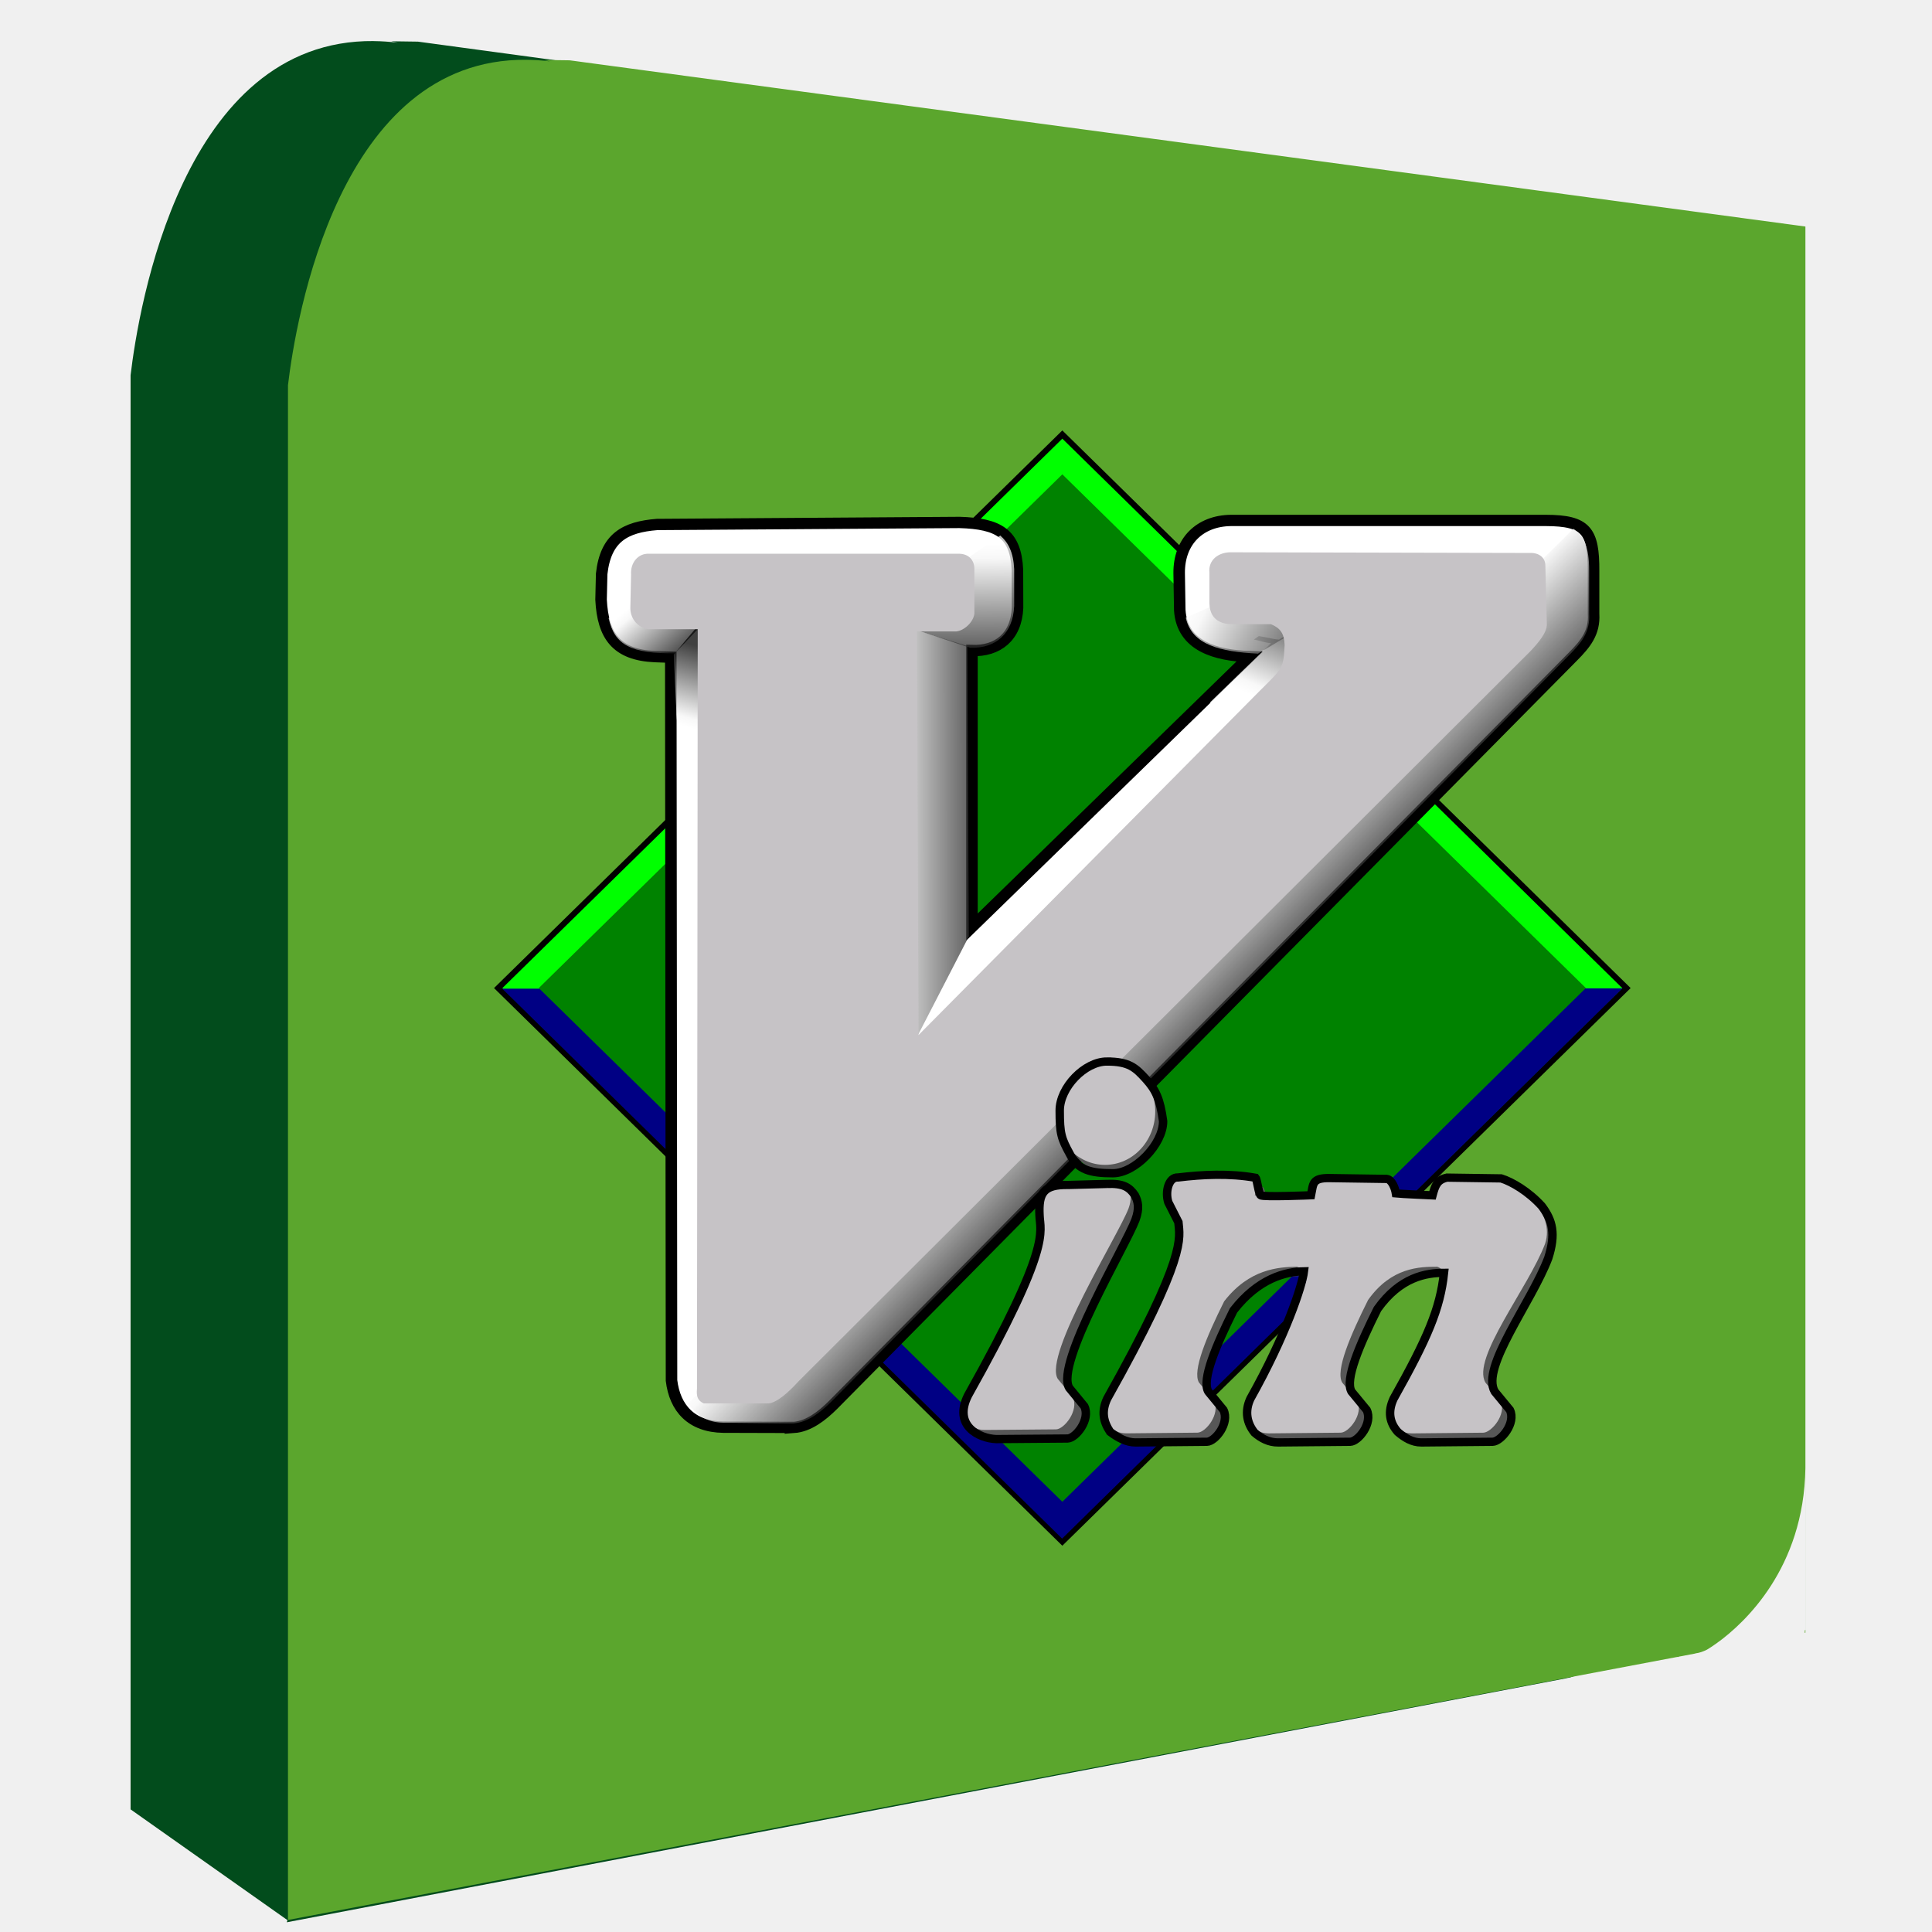
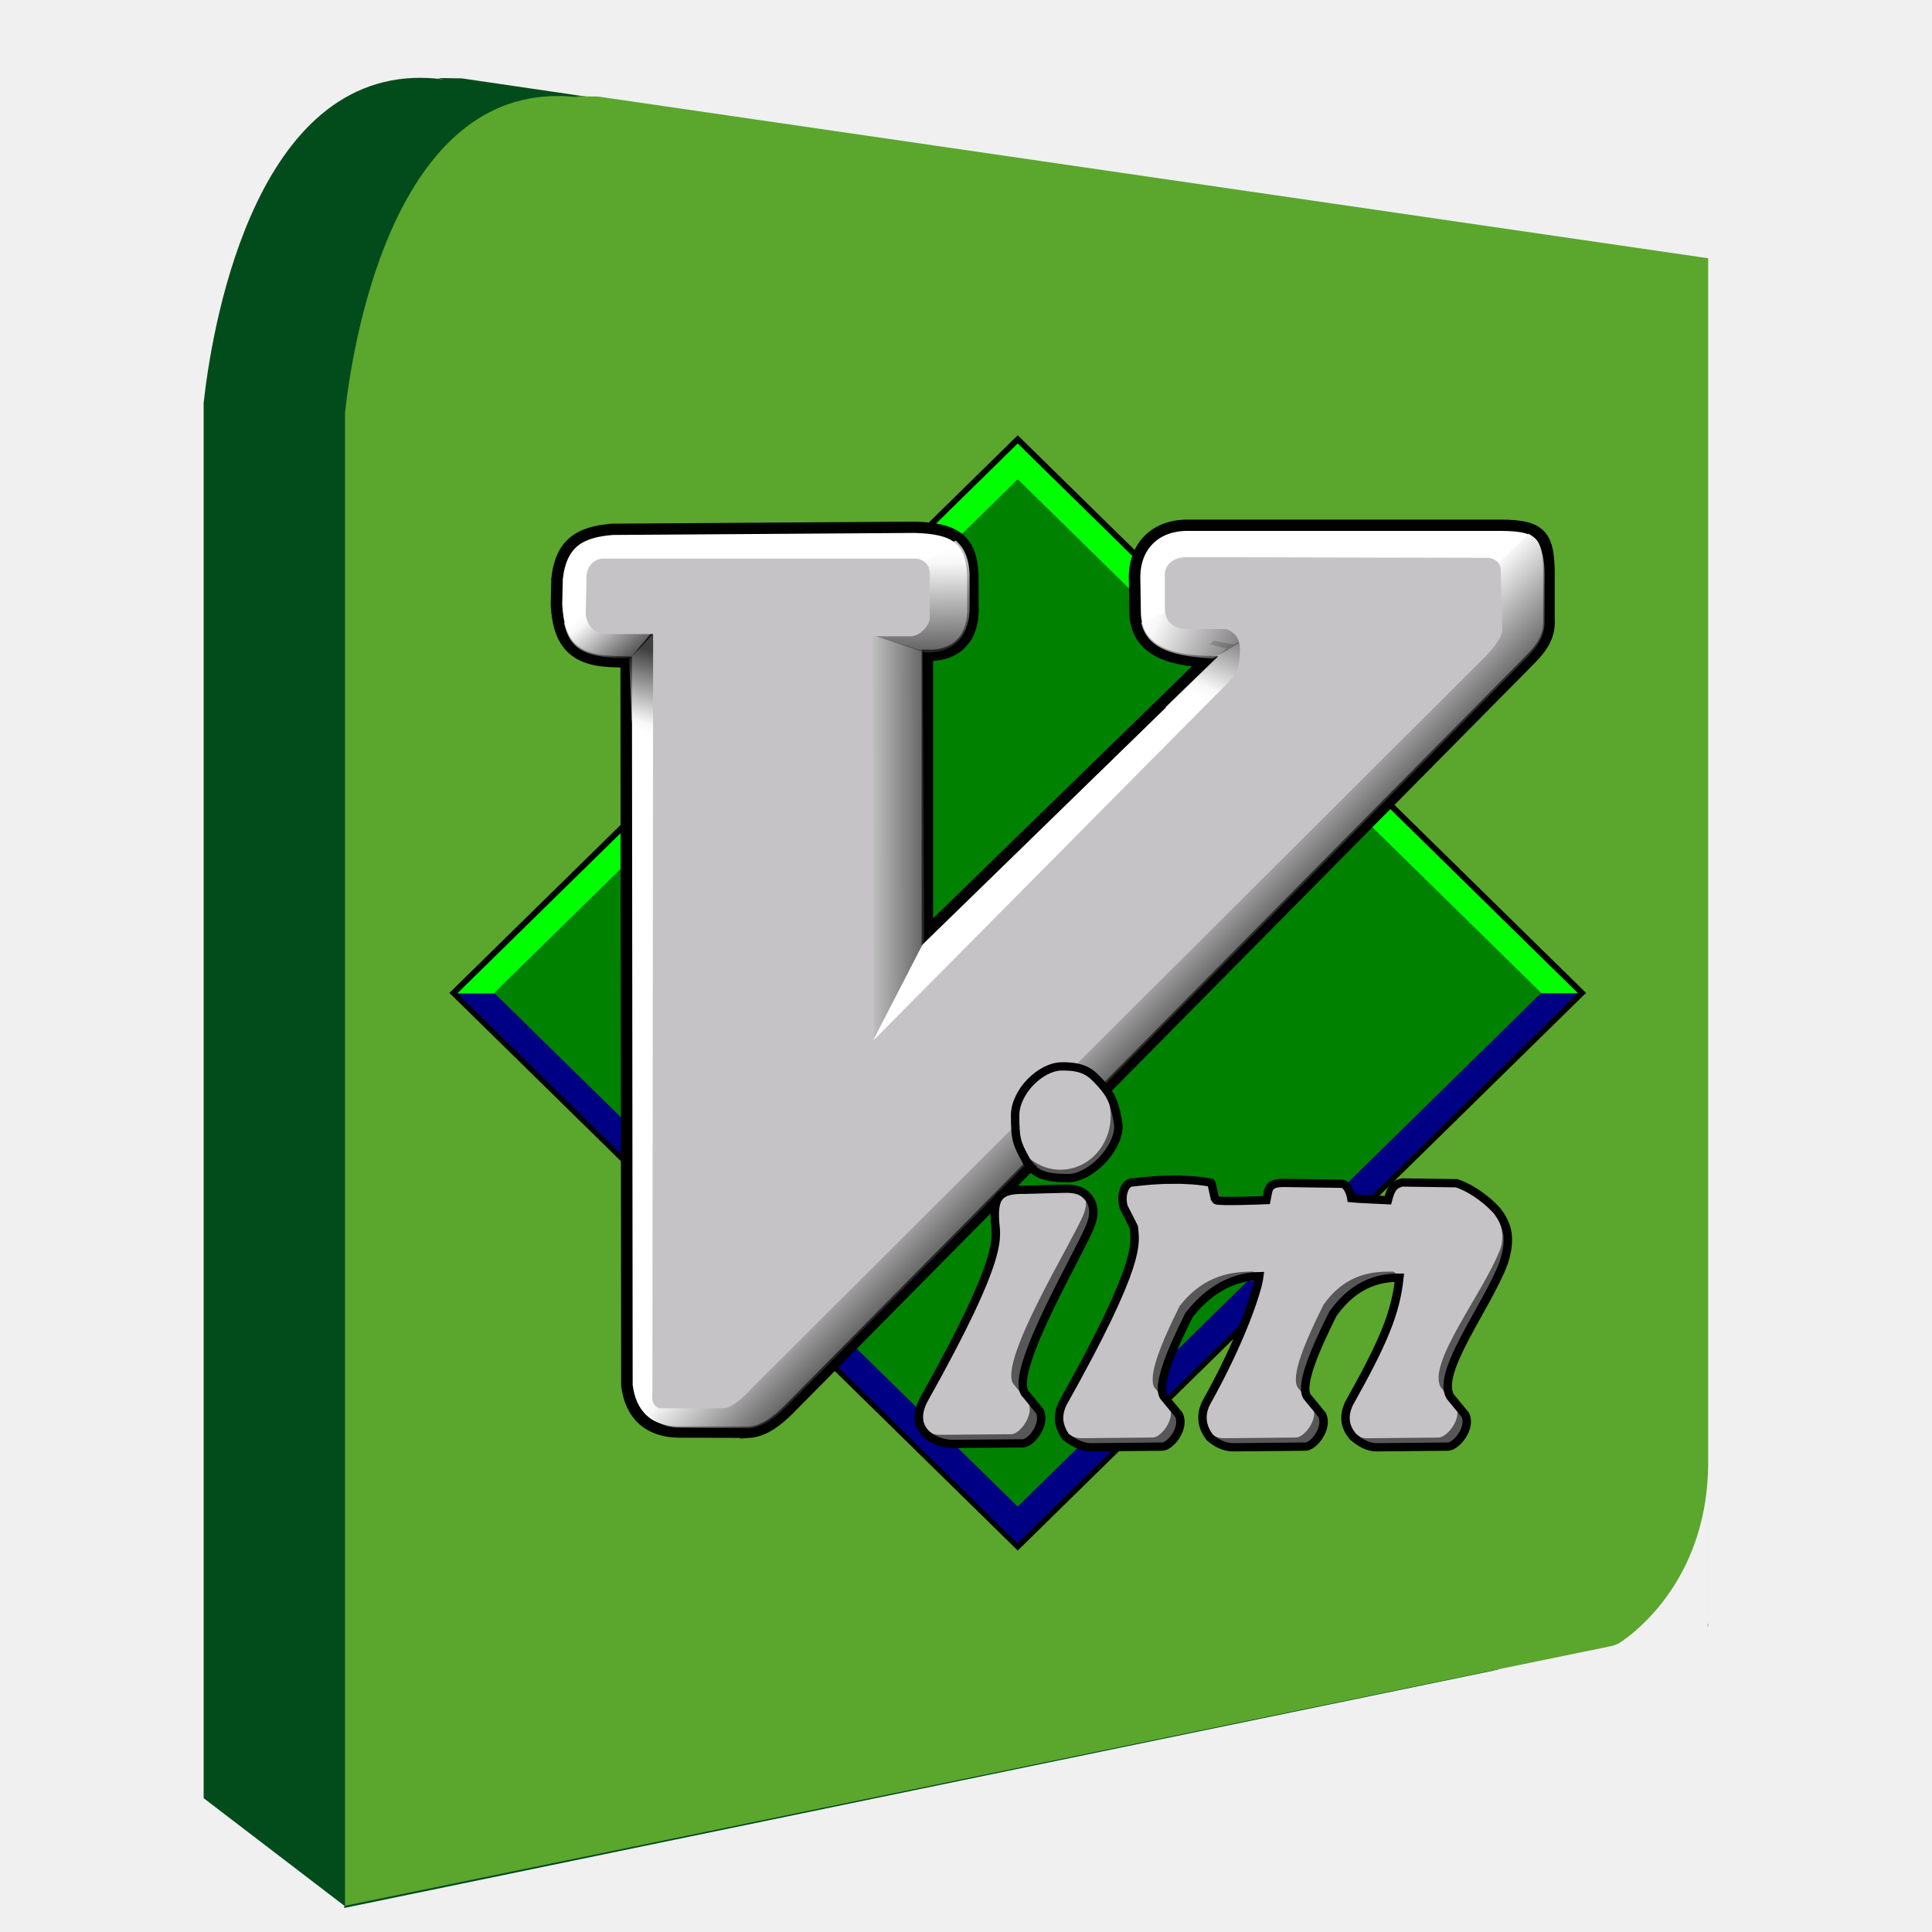
<svg xmlns="http://www.w3.org/2000/svg" xmlns:xlink="http://www.w3.org/1999/xlink" width="687.5" height="687.5" id="svg2" version="1.1">
  <defs id="defs4">
    <linearGradient gradientUnits="userSpaceOnUse" gradientTransform="scale(0.9943081,1.005724)" xlink:href="#linearGradient854" id="linearGradient857" x1="279.122" y1="547.958" x2="275.04" y2="543.906" />
    <linearGradient id="linearGradient854">
      <stop style="stop-color:#000000;stop-opacity:1;" offset="0" id="stop855" />
      <stop style="stop-color:#f5f5f5;stop-opacity:1;" offset="0.878" id="stop877" />
      <stop style="stop-color:#fff;stop-opacity:1;" offset="1" id="stop856" />
    </linearGradient>
    <linearGradient gradientUnits="userSpaceOnUse" gradientTransform="scale(0.3620264,2.762229)" xlink:href="#linearGradient854" id="linearGradient863" x1="737.87" y1="197.218" x2="723.666" y2="197.266" />
    <linearGradient id="linearGradient4120">
      <stop style="stop-color:#000000;stop-opacity:1;" offset="0" id="stop4122" />
      <stop style="stop-color:#f5f5f5;stop-opacity:1;" offset="0.878" id="stop4124" />
      <stop style="stop-color:#fff;stop-opacity:1;" offset="1" id="stop4126" />
    </linearGradient>
    <linearGradient gradientUnits="userSpaceOnUse" gradientTransform="scale(1.079113,0.9266869)" xlink:href="#linearGradient854" id="linearGradient875" x1="247.917" y1="577.096" x2="247.849" y2="571.183" />
    <linearGradient id="linearGradient4129">
      <stop style="stop-color:#000000;stop-opacity:1;" offset="0" id="stop4131" />
      <stop style="stop-color:#f5f5f5;stop-opacity:1;" offset="0.878" id="stop4133" />
      <stop style="stop-color:#fff;stop-opacity:1;" offset="1" id="stop4135" />
    </linearGradient>
    <linearGradient gradientUnits="userSpaceOnUse" gradientTransform="scale(0.8725844,1.146021)" xlink:href="#linearGradient854" id="linearGradient904" x1="432.776" y1="444.338" x2="431.517" y2="448.109" />
    <linearGradient id="linearGradient4138">
      <stop style="stop-color:#000000;stop-opacity:1;" offset="0" id="stop4140" />
      <stop style="stop-color:#f5f5f5;stop-opacity:1;" offset="0.878" id="stop4142" />
      <stop style="stop-color:#fff;stop-opacity:1;" offset="1" id="stop4144" />
    </linearGradient>
    <linearGradient gradientUnits="userSpaceOnUse" gradientTransform="scale(1.438965,0.694944)" xlink:href="#linearGradient854" id="linearGradient881" x1="196.804" y1="764.653" x2="192.158" y2="763.53" />
    <linearGradient id="linearGradient4147">
      <stop style="stop-color:#000000;stop-opacity:1;" offset="0" id="stop4149" />
      <stop style="stop-color:#f5f5f5;stop-opacity:1;" offset="0.878" id="stop4151" />
      <stop style="stop-color:#fff;stop-opacity:1;" offset="1" id="stop4153" />
    </linearGradient>
    <linearGradient gradientUnits="userSpaceOnUse" gradientTransform="scale(1.307569,0.7647782)" xlink:href="#linearGradient854" id="linearGradient907" x1="195.598" y1="696.409" x2="193.063" y2="694.714" />
    <linearGradient id="linearGradient4156">
      <stop style="stop-color:#000000;stop-opacity:1;" offset="0" id="stop4158" />
      <stop style="stop-color:#f5f5f5;stop-opacity:1;" offset="0.878" id="stop4160" />
      <stop style="stop-color:#fff;stop-opacity:1;" offset="1" id="stop4162" />
    </linearGradient>
    <linearGradient gradientUnits="userSpaceOnUse" gradientTransform="scale(0.5006099,1.997563)" xlink:href="#linearGradient854" id="linearGradient908" x1="508.59" y1="267.28" x2="508.456" y2="269.141" />
    <linearGradient id="linearGradient4165">
      <stop style="stop-color:#000000;stop-opacity:1;" offset="0" id="stop4167" />
      <stop style="stop-color:#f5f5f5;stop-opacity:1;" offset="0.878" id="stop4169" />
      <stop style="stop-color:#fff;stop-opacity:1;" offset="1" id="stop4171" />
    </linearGradient>
  </defs>
  <g id="layer1" transform="translate(-15.53438,-237.4466)">
-     <g id="g3941" transform="matrix(0.3794962,0,0,0.4707891,822.7965,1536.693)">
+     <g id="g3941" transform="matrix(0.3409032,0,0,0.4580218,771.4271,1514.932)">
      <path id="path3914" d="m -1776.719,-2728.688 c -179.649,-1.374 -220.627,202.177 -228.031,252.625 l 0,1083.969 147.094,83.719 -0.625,1.625 1199.906,-184.438 -0.469,-0.031 c 4.013,-0.344 7.87,-1.531 11.219,-2.906 0.174,-0.082 0.189,-0.07 0.5,-0.219 1.611,-0.776 5.02,-2.499 9.594,-5.187 0.553,-0.383 0.906,-0.688 0.906,-0.688 l -0.156,0.219 c 24.888,-14.807 81.954,-57.139 83.406,-134.969 l 0,125.531 -0.438,0.063 -0.25,2.125 0.719,-0.094 0,-1091.844 -1181.937,-129.062 -25.063,-0.281 6.219,1.094 c -7.768,-0.757 -15.291,-1.163 -22.594,-1.219 l 0,-0.031 z" style="fill:#024c1c;fill-opacity:1;stroke-width:10;stroke-miterlimit:4" />
      <path id="rect3092" d="m -1633.594,-2714.531 c -176.117,-1.337 -216.304,196.799 -223.562,245.906 l 0,1160.125 1319.906,-201.438 -0.438,-0.031 c 3.934,-0.335 7.717,-1.474 11,-2.812 0.171,-0.079 0.164,-0.073 0.469,-0.219 1.579,-0.756 4.922,-2.446 9.406,-5.062 0.542,-0.373 0.906,-0.656 0.906,-0.656 l -0.156,0.219 c 24.398,-14.413 80.326,-55.645 81.75,-131.406 l 0,122.219 -0.406,0.063 -0.25,2.062 0.688,-0.094 0,-1062.844 -1158.688,-125.625 -24.562,-0.281 6.094,1.062 c -7.615,-0.737 -14.997,-1.133 -22.156,-1.187 z" style="fill:#5ba62d;fill-opacity:1;stroke-width:10;stroke-miterlimit:4" />
    </g>
-     <g transform="matrix(0.6000031,0,0,0.5887473,185.6352,386.3701)" id="g4077">
+     <g transform="matrix(0.6000031,0,0,0.5887473,169.7635,388.0927)" id="g4077">
      <rect transform="matrix(9.658169,9.658169,-9.658169,9.658169,-4673.626,-6841.97)" y="94.687" x="614.472" height="34.898" width="34.898" id="rect830" style="fill-rule:evenodd;stroke:#000000;stroke-width:0" />
      <rect transform="matrix(9.22721,9.22721,-9.22721,9.22721,2203.223,-7269.031)" y="495.16" x="293.942" height="35.989" width="35.989" id="rect827" style="fill:#00ff00;fill-rule:evenodd;stroke:#000000;stroke-width:0" />
      <path transform="matrix(13.65871,0,0,13.65871,-4673.626,-6841.97)" id="path829" d="m 391.863,526.143 -24.329,24.347 -24.311,-24.336 48.64,-0.011 z" style="fill:#000084;fill-rule:evenodd;stroke:#000000;stroke-width:0" />
      <rect transform="matrix(9.22721,9.22721,-9.22721,9.22721,2203.223,-7269.031)" y="496.329" x="295.111" height="33.65" width="33.65" id="rect826" style="fill:#008200;fill-rule:evenodd;stroke:#000000;stroke-width:0" />
      <path transform="matrix(13.65871,0,0,13.65871,-3345.564,-7154.425)" id="path844" d="m 258.65,568.447 c 0.644,-0.047 1.224,-0.507 1.709,-0.999 l 32.12,-33.11 c 0.554,-0.566 0.95,-1.069 0.9,-1.889 l 0,-1.896 c 0.01,-1.787 -0.33,-2.238 -2.069,-2.243 l -13.676,0 c -1.354,0.016 -2.263,0.923 -2.249,2.339 l 0.026,1.63 c 0.099,1.609 1.598,2.009 3.033,2.058 l -12.056,11.966 0,-12.236 c 1.105,0.038 1.924,-0.592 1.979,-1.889 l -0.005,-1.683 c -0.074,-1.61 -0.817,-2.044 -2.514,-2.096 l -13.136,0.09 c -1.384,0.114 -2.228,0.577 -2.403,2.186 l -0.026,1.143 c 0.08,1.603 0.669,2.443 2.339,2.519 l 0.688,0.026 0.032,32.004 c 0.145,1.231 0.863,2.048 2.249,2.069 l 3.06,0.009 z" style="fill:#ffffff;fill-rule:evenodd;stroke:#000000;stroke-width:0.5" />
      <path transform="matrix(13.65871,0,0,13.65871,-3345.564,-7154.425)" id="path853" d="m 292.501,528.68 -38.451,38.716 c 0.372,0.447 0.759,0.829 1.537,0.841 l 3.048,0.031 c 0.641,-0.046 1.197,-0.505 1.679,-0.995 l 31.97,-32.965 c 0.552,-0.563 0.952,-1.049 0.902,-1.866 l 0,-1.897 c 0.006,-1.055 -0.227,-1.562 -0.684,-1.866 z" style="fill:url(#linearGradient857);fill-opacity:0.75;fill-rule:evenodd;stroke-width:0.375" />
      <path transform="matrix(13.65871,0,0,13.65871,-3345.564,-7154.425)" id="path865" d="m 263.928,551.311 2.323,-4.59 -0.064,-12.853 -2.319,-0.74 0.06,18.182 z" style="fill:url(#linearGradient863);fill-opacity:0.75;fill-rule:evenodd;stroke-width:0.375" />
      <path transform="matrix(13.65871,0,0,13.65871,-3345.564,-7154.425)" id="path874" d="m 267.616,528.979 -5.18,3.665 3.877,1.302 0.03,0 c 1.055,0.024 1.825,-0.603 1.878,-1.848 l 0,-1.636 c -0.034,-0.737 -0.254,-1.175 -0.606,-1.484 z" style="fill:url(#linearGradient875);fill-opacity:0.75;fill-rule:evenodd;stroke-width:0.25" />
      <path transform="matrix(13.65871,0,0,13.65871,-4673.626,-6841.97)" id="path903" d="m 380.733,507.583 -1.094,0.688 0.812,0.312 0.281,-1 z m -0.281,1 -3.5,2.125 c -0.272,-0.02 -0.574,-0.111 -0.875,-0.156 l -0.219,0.156 c 0.26,0.038 0.485,0.147 0.75,0.156 l -2.656,2.625 4.375,3 2.125,-7.906 z" style="fill:url(#linearGradient904);fill-opacity:0.75;fill-rule:evenodd;stroke-width:0.125" />
      <path transform="matrix(13.65871,0,0,13.65871,-3345.564,-7154.425)" id="path880" d="m 279.296,530.989 -3.623,1.624 c 0.262,1.215 1.496,1.504 3.133,1.592 l 3.527,-2.145 -3.037,-1.071 z" style="fill:url(#linearGradient881);fill-opacity:0.75;fill-rule:evenodd;stroke-width:0.375" />
      <path transform="matrix(13.65871,0,0,13.65871,-3345.564,-7154.425)" id="path905" d="m 254.107,531.07 -3.496,1.561 c 0.262,1.215 0.987,1.568 2.879,1.56 l 3.4,-3.672 -2.782,0.551 z" style="fill:url(#linearGradient907);fill-opacity:0.75;fill-rule:evenodd;stroke-width:0.375" />
      <path transform="matrix(13.65871,0,0,13.65871,-3345.564,-7154.425)" id="path906" d="m 255.587,531.645 -2.147,2.593 0.112,2.523 c -0.024,0.348 0.532,4.795 1.048,3.038 0.516,-1.757 0.635,-8.348 0.988,-8.155 z" style="fill:url(#linearGradient908);fill-opacity:0.75;fill-rule:evenodd;stroke-width:0.125" />
      <path transform="matrix(13.65871,0,0,13.65871,-3345.564,-7154.425)" id="path846" d="m 257.551,567.383 c 0.37,-0.033 0.87,-0.49 1.306,-0.979 l 31.777,-32.306 c 0.348,-0.381 0.727,-0.823 0.716,-1.204 l -0.064,-2.585 c 0,-0.337 -0.26,-0.581 -0.685,-0.559 l -12.923,-0.03 c -0.555,-0.022 -1.044,0.316 -0.979,0.914 l 0,1.353 c 0.022,0.818 0.652,0.936 1.098,0.914 l 1.575,0.002 c 0.413,0.174 0.571,0.416 0.592,0.916 -0.051,1.03 -0.073,1.013 -1.057,2.008 l -14.842,15.258 -0.064,-17.864 1.712,0 c 0.316,-0.033 0.726,-0.387 0.78,-0.778 l 0,-2.007 c -0.011,-0.381 -0.25,-0.664 -0.718,-0.653 l -13.406,0 c -0.49,-0.022 -0.816,0.413 -0.783,0.914 l -0.032,1.486 c -0.002,0.5 0.358,0.897 0.815,0.941 l 2.112,0 -0.033,33.606 c -0.033,0.348 0.033,0.533 0.294,0.653 l 2.807,-1e-5 z" style="fill:#c6c3c6;fill-rule:evenodd;stroke-width:0.25" />
      <g style="fill:#575757" transform="matrix(13.65871,0,0,13.65871,-4672.139,-6838.184)" id="g1043">
        <path transform="matrix(1.05359,0,0,1.05359,-34.64671,-9.32383)" d="m 385.804,513.514 c 0,1.242 -0.926,2.249 -2.069,2.249 -1.143,0 -2.069,-1.007 -2.069,-2.249 0,-1.242 0.926,-2.249 2.069,-2.249 1.143,0 2.069,1.007 2.069,2.249 z" id="path1044" style="fill:#575757;fill-opacity:1;fill-rule:evenodd;stroke:none" />
        <path transform="translate(46.57018,-30.91955)" id="path1045" d="m 316.995,575.201 c 3.666,-6.658 3.127,-7.22 3.104,-7.963 -0.052,-0.99 0.165,-1.372 1.26,-1.35 l 1.665,-0.045 c 1.012,-0.045 1.35,0.315 1.08,1.08 -0.432,1.166 -3.695,6.468 -3.078,7.539 l 0.656,0.817 c 0.277,0.581 -0.369,1.416 -0.728,1.424 l -3.103,0.026 c -0.757,0.008 -1.2,-0.772 -0.855,-1.53 z" style="fill:#575757;fill-opacity:1;fill-rule:evenodd;stroke:none" />
        <path transform="translate(46.57018,-30.91955)" id="path1046" d="m 329.573,565.571 c -1.144,-0.207 -2.31,-0.144 -3.364,-0.014 -0.412,-0.03 -0.574,0.639 -0.424,1.104 l 0.438,0.875 c 0.056,0.706 0.41,1.449 -3.094,7.812 -0.345,0.757 0.118,1.539 0.875,1.531 l 3.094,-0.031 c 0.359,-0.008 0.995,-0.825 0.719,-1.406 l -0.656,-0.812 c -0.298,-0.517 0.337,-2.045 1.094,-3.594 1.093,-1.436 2.356,-1.517 3.156,-1.531 0.239,0.054 0.336,0.328 0.406,0.625 -0.405,1.11 -0.924,2.413 -2.469,5.219 -0.345,0.757 0.086,1.539 0.844,1.531 l 3.125,-0.031 c 0.359,-0.008 0.996,-0.825 0.719,-1.406 l -0.656,-0.812 c -0.303,-0.525 0.353,-2.084 1.125,-3.656 1.011,-1.449 2.236,-1.469 3,-1.469 0.305,0.094 0.375,0.479 0.375,0.875 -0.422,1.114 -0.843,2.3 -2.312,4.969 -0.345,0.757 0.086,1.539 0.844,1.531 l 3.094,-0.031 c 0.359,-0.008 1.027,-0.825 0.75,-1.406 l -0.656,-0.812 c -0.618,-1.071 1.866,-4.192 2.59,-6.145 0.45,-1.395 -1.094,-2.615 -1.948,-2.884 l -2.354,-0.036 c -0.424,0.097 -0.513,0.341 -0.63,0.786 l -1.61,-0.014 c 0.032,-0.412 -0.076,-0.684 -0.379,-0.714 l -2.466,-0.036 c -0.796,-0.016 -0.717,0.27 -0.819,0.759 l -2.401,10e-4 c 0.132,-0.258 0.13,-0.607 -0.008,-0.775 z" style="fill:#575757;fill-opacity:1;fill-rule:evenodd;stroke:none" />
      </g>
      <path transform="matrix(13.65871,0,0,13.65871,-4041.013,-7266.029)" id="path960" d="m 329.573,565.571 c -1.144,-0.207 -2.31,-0.144 -3.364,-0.014 -0.412,-0.03 -0.574,0.639 -0.424,1.104 l 0.438,0.875 c 0.056,0.706 0.41,1.449 -3.094,7.812 -0.345,0.757 0.118,1.539 0.875,1.531 l 3.094,-0.031 c 0.359,-0.008 0.995,-0.825 0.719,-1.406 l -0.656,-0.812 c -0.298,-0.517 0.337,-2.045 1.094,-3.594 1.093,-1.436 2.356,-1.517 3.156,-1.531 0.239,0.054 0.336,0.328 0.406,0.625 -0.405,1.11 -0.924,2.413 -2.469,5.219 -0.345,0.757 0.086,1.539 0.844,1.531 l 3.125,-0.031 c 0.359,-0.008 0.996,-0.825 0.719,-1.406 l -0.656,-0.812 c -0.303,-0.525 0.353,-2.084 1.125,-3.656 1.011,-1.449 2.236,-1.469 3,-1.469 0.305,0.094 0.375,0.479 0.375,0.875 -0.422,1.114 -0.843,2.3 -2.312,4.969 -0.345,0.757 0.086,1.539 0.844,1.531 l 3.094,-0.031 c 0.359,-0.008 1.027,-0.825 0.75,-1.406 l -0.656,-0.812 c -0.618,-1.071 1.866,-4.192 2.59,-6.145 0.45,-1.395 -1.094,-2.615 -1.948,-2.884 l -2.354,-0.036 c -0.424,0.097 -0.513,0.341 -0.63,0.786 l -1.61,-0.014 c 0.032,-0.412 -0.076,-0.684 -0.379,-0.714 l -2.466,-0.036 c -0.796,-0.016 -0.717,0.27 -0.819,0.759 l -2.401,10e-4 c 0.132,-0.258 0.13,-0.607 -0.008,-0.775 z" style="fill:#c6c3c6;fill-rule:evenodd;stroke:none" />
      <path id="path934" d="m 437.7,457.108 c -7.734,0.084 -15.304,0.735 -22.5,1.625 -5.632,-0.409 -7.83,8.713 -5.781,15.062 l 5.969,11.969 c 0.771,9.642 5.61,19.776 -42.25,106.688 -3.513,7.714 -2.29,13.784 1.724,20.012 4.465,3.453 9.68,6.48 15.182,6.426 l 42.25,-0.406 c 4.91,-0.111 13.592,-11.286 9.812,-19.219 L 433.137,588.17 c -4.076,-7.067 4.606,-27.937 14.938,-49.094 14.759,-19.378 30.822,-23.412 41.769,-23.629 -1.034,8.797 -10.665,38.678 -31.769,77.004 -3.55,7.795 -1.997,14.853 2.486,20.565 3.909,3.404 8.519,5.927 13.983,5.873 l 42.688,-0.406 c 4.91,-0.111 13.593,-11.286 9.812,-19.219 l -8.969,-11.094 c -4.135,-7.17 4.836,-28.459 15.375,-49.938 13.58,-19.462 28.994,-21.853 39.457,-21.867 -2.247,21.677 -9.82,39.633 -29.894,76.086 -3.55,7.795 -2.456,14.394 2.486,20.106 3.909,3.404 8.52,6.386 13.983,6.332 l 42.25,-0.406 c 4.91,-0.111 14.03,-11.286 10.25,-19.219 L 603.012,588.17 c -8.436,-14.628 21.838,-54.039 31.734,-80.724 4.573,-14.544 2.639,-22.661 -3.886,-31.451 -7.859,-8.826 -17.722,-14.706 -24.035,-16.699 l -32.156,-0.469 c -5.798,1.322 -6.999,4.643 -8.594,10.719 0,0 -19.197,-0.879 -21.666,-1.162 -0.495,-3.21 -2.504,-8.48 -5.49,-8.776 l -33.688,-0.5 c -10.866,-0.223 -9.794,3.696 -11.188,10.375 0,0 -28.795,1.216 -29.774,0.018 -1.185,-0.214 -2.154,-9.382 -3.133,-10.58 -7.811,-1.414 -15.703,-1.896 -23.438,-1.812 z" style="fill:none;stroke:#000000;stroke-width:5;stroke-opacity:1;stroke-dasharray:none" />
      <g id="g937">
        <path transform="matrix(13.65871,0,0,13.65871,-4041.013,-7266.029)" id="path955" d="m 316.995,575.201 c 3.666,-6.658 3.127,-7.22 3.104,-7.963 -0.052,-0.99 0.165,-1.372 1.26,-1.35 l 1.665,-0.045 c 1.012,-0.045 1.35,0.315 1.08,1.08 -0.432,1.166 -3.695,6.468 -3.078,7.539 l 0.656,0.817 c 0.277,0.581 -0.369,1.416 -0.728,1.424 l -3.103,0.026 c -0.757,0.008 -1.2,-0.772 -0.855,-1.53 z" style="fill:#c6c3c6;fill-rule:evenodd;stroke:none" />
        <path id="path935" d="m 372.967,462.639 -22.75,0.625 c -14.952,-0.307 -17.904,4.919 -17.188,18.438 0.307,10.139 7.672,17.81 -42.406,108.75 -9.041,18.315 6.586,26.002 16.656,26.406 l 42.375,-0.344 c 4.91,-0.111 13.718,-11.537 9.938,-19.469 l -8.969,-11.156 c -8.436,-14.628 33.406,-85.66 39.308,-101.592 2.456,-6.957 1.604,-10.959 -0.359,-14.846 -3.308,-4.916 -6.996,-7.24 -16.606,-6.812 z" style="fill:none;stroke:#000000;stroke-width:5;stroke-opacity:1;stroke-dasharray:none" />
      </g>
      <g id="g940">
        <path transform="matrix(14.39068,0,0,14.39068,-5150.331,-6971.059)" d="m 385.804,513.514 c 0,1.242 -0.926,2.249 -2.069,2.249 -1.143,0 -2.069,-1.007 -2.069,-2.249 0,-1.242 0.926,-2.249 2.069,-2.249 1.143,0 2.069,1.007 2.069,2.249 z" id="path866" style="fill:#c6c3c6;fill-rule:evenodd;stroke:none" />
        <path id="path936" d="m 372.94,388.653 c -13.06,0 -27.945,15.609 -27.945,29.621 1e-5,14.011 0.904,16.841 6.076,26.44 4.713,9.598 12.413,11.467 25.461,11.467 13.048,0 29.781,-17.456 29.781,-31.457 -1.836,-13.542 -4.306,-18.797 -10.207,-25.459 -6.253,-7.059 -10.106,-10.611 -23.166,-10.611 z" style="fill:none;stroke:#000000;stroke-width:5;stroke-opacity:1;stroke-dasharray:none" />
      </g>
    </g>
  </g>
</svg>
